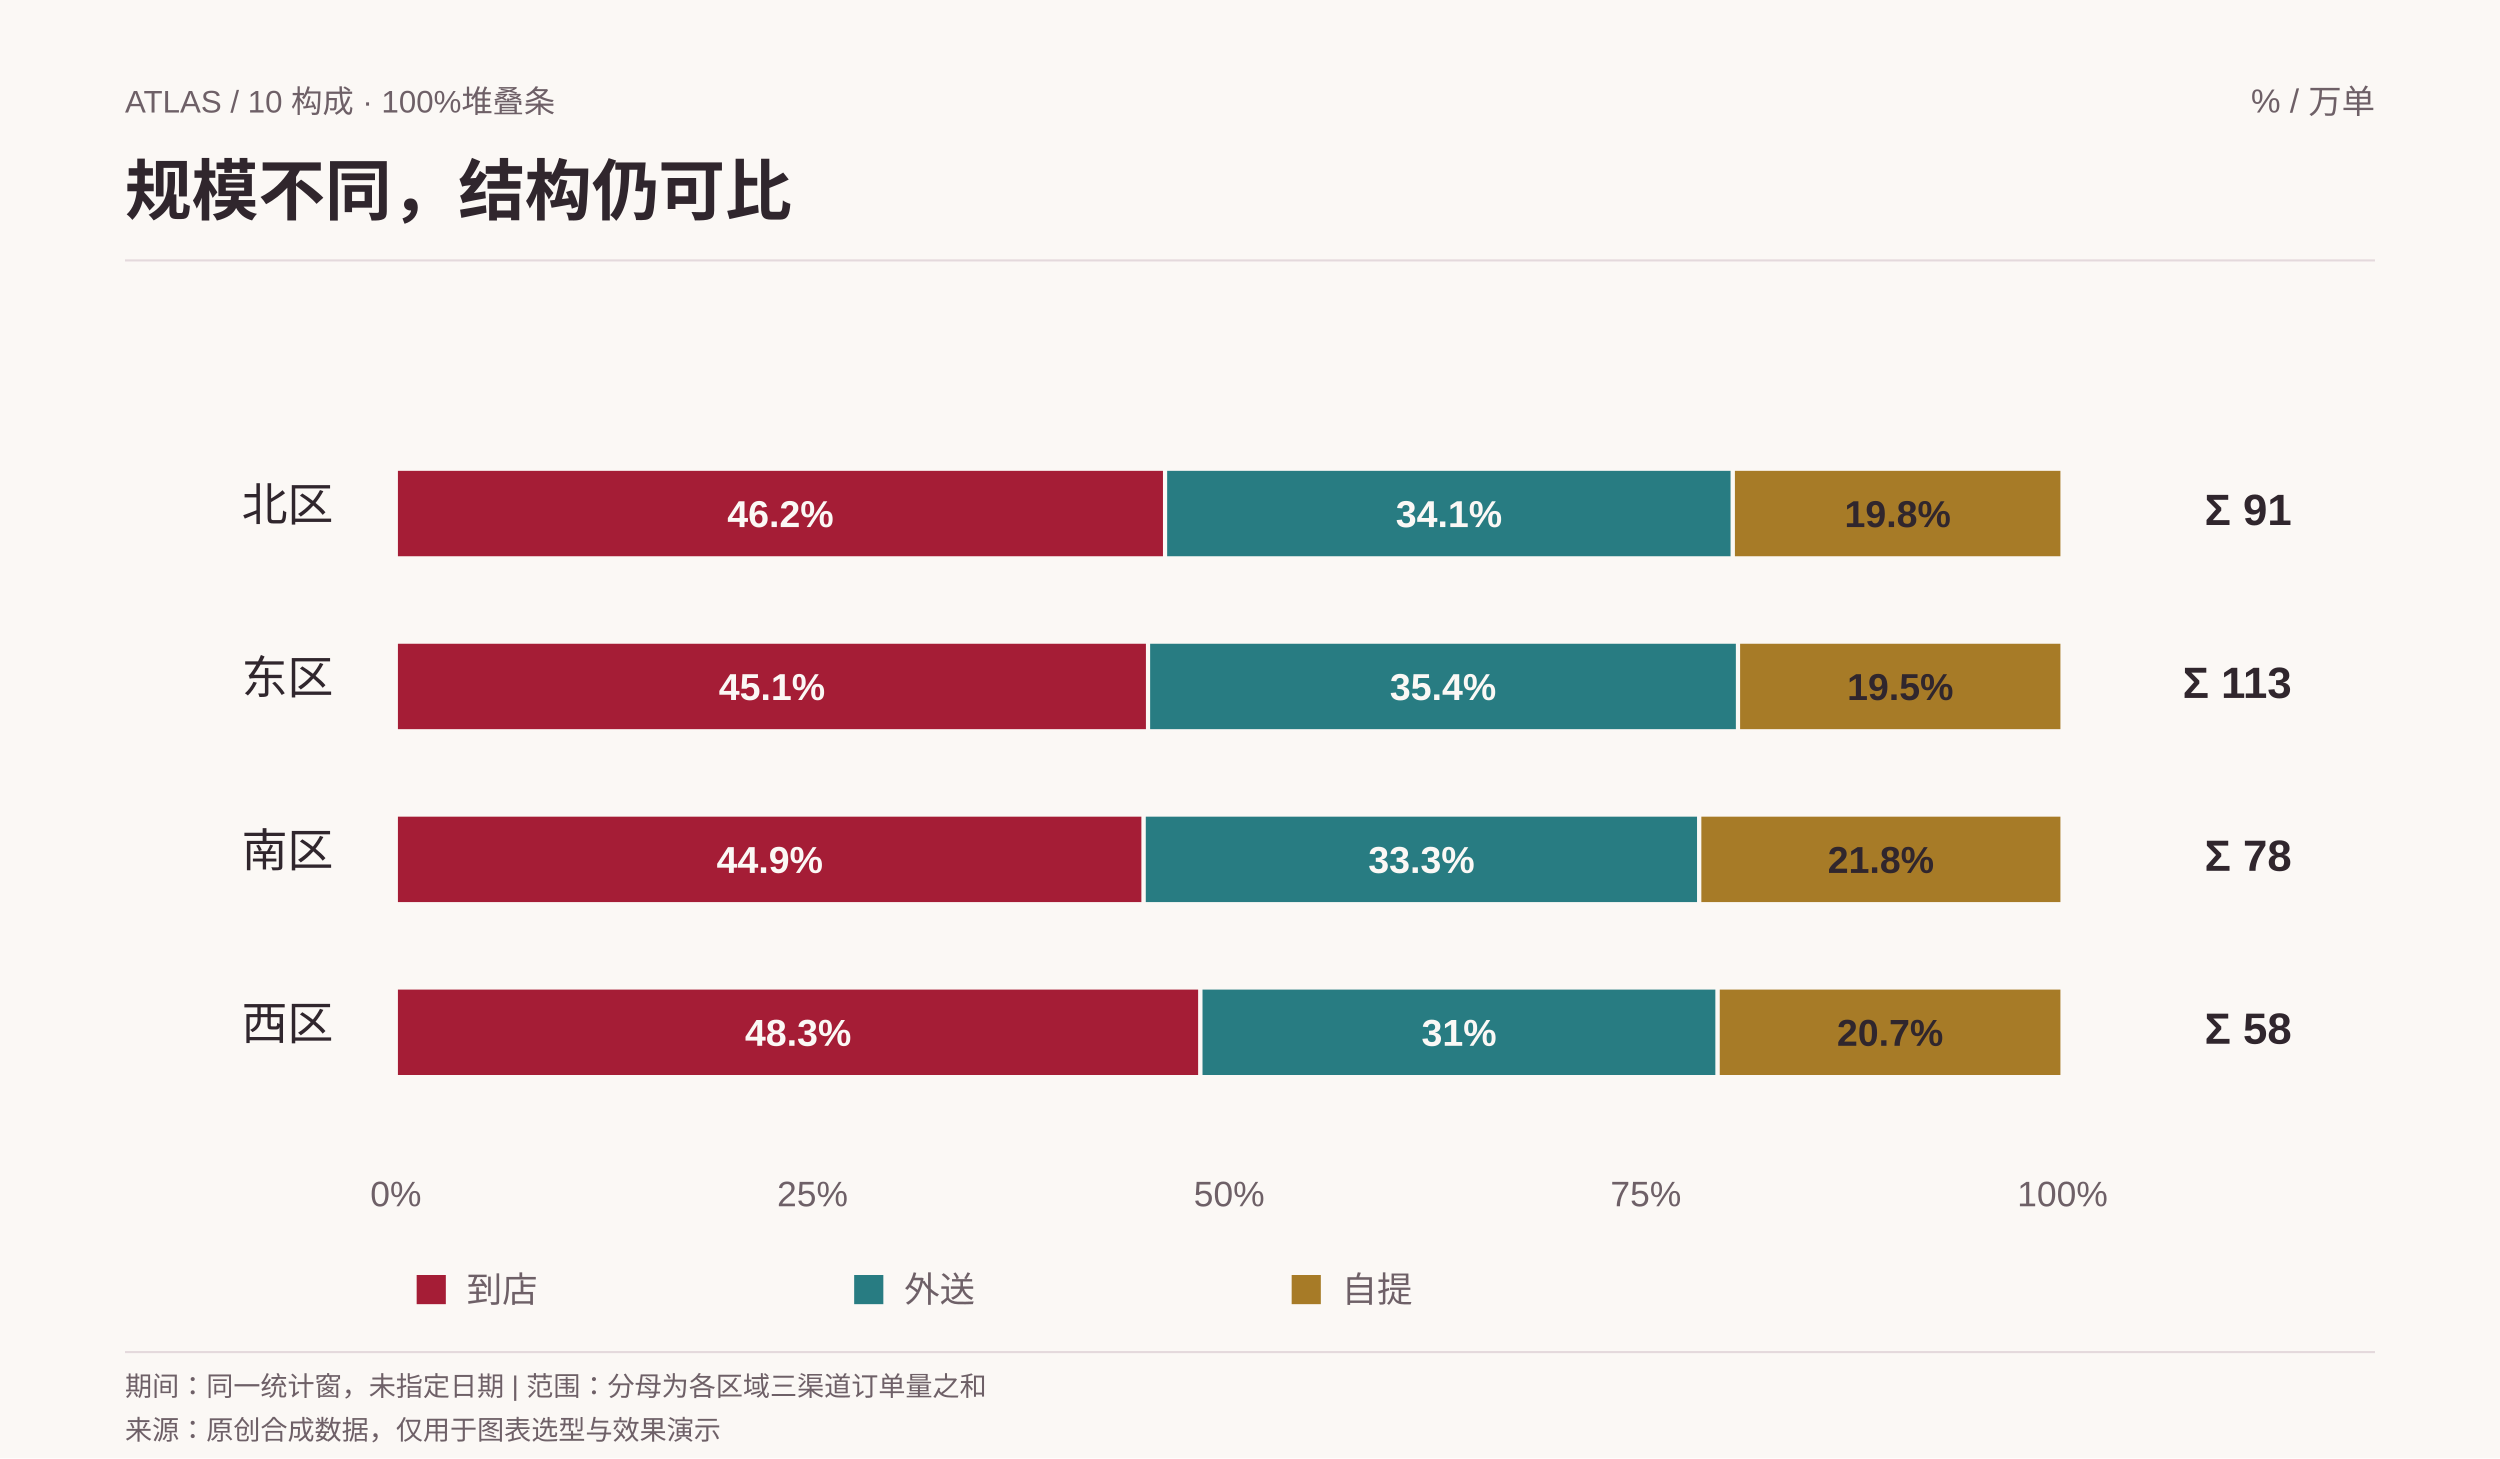
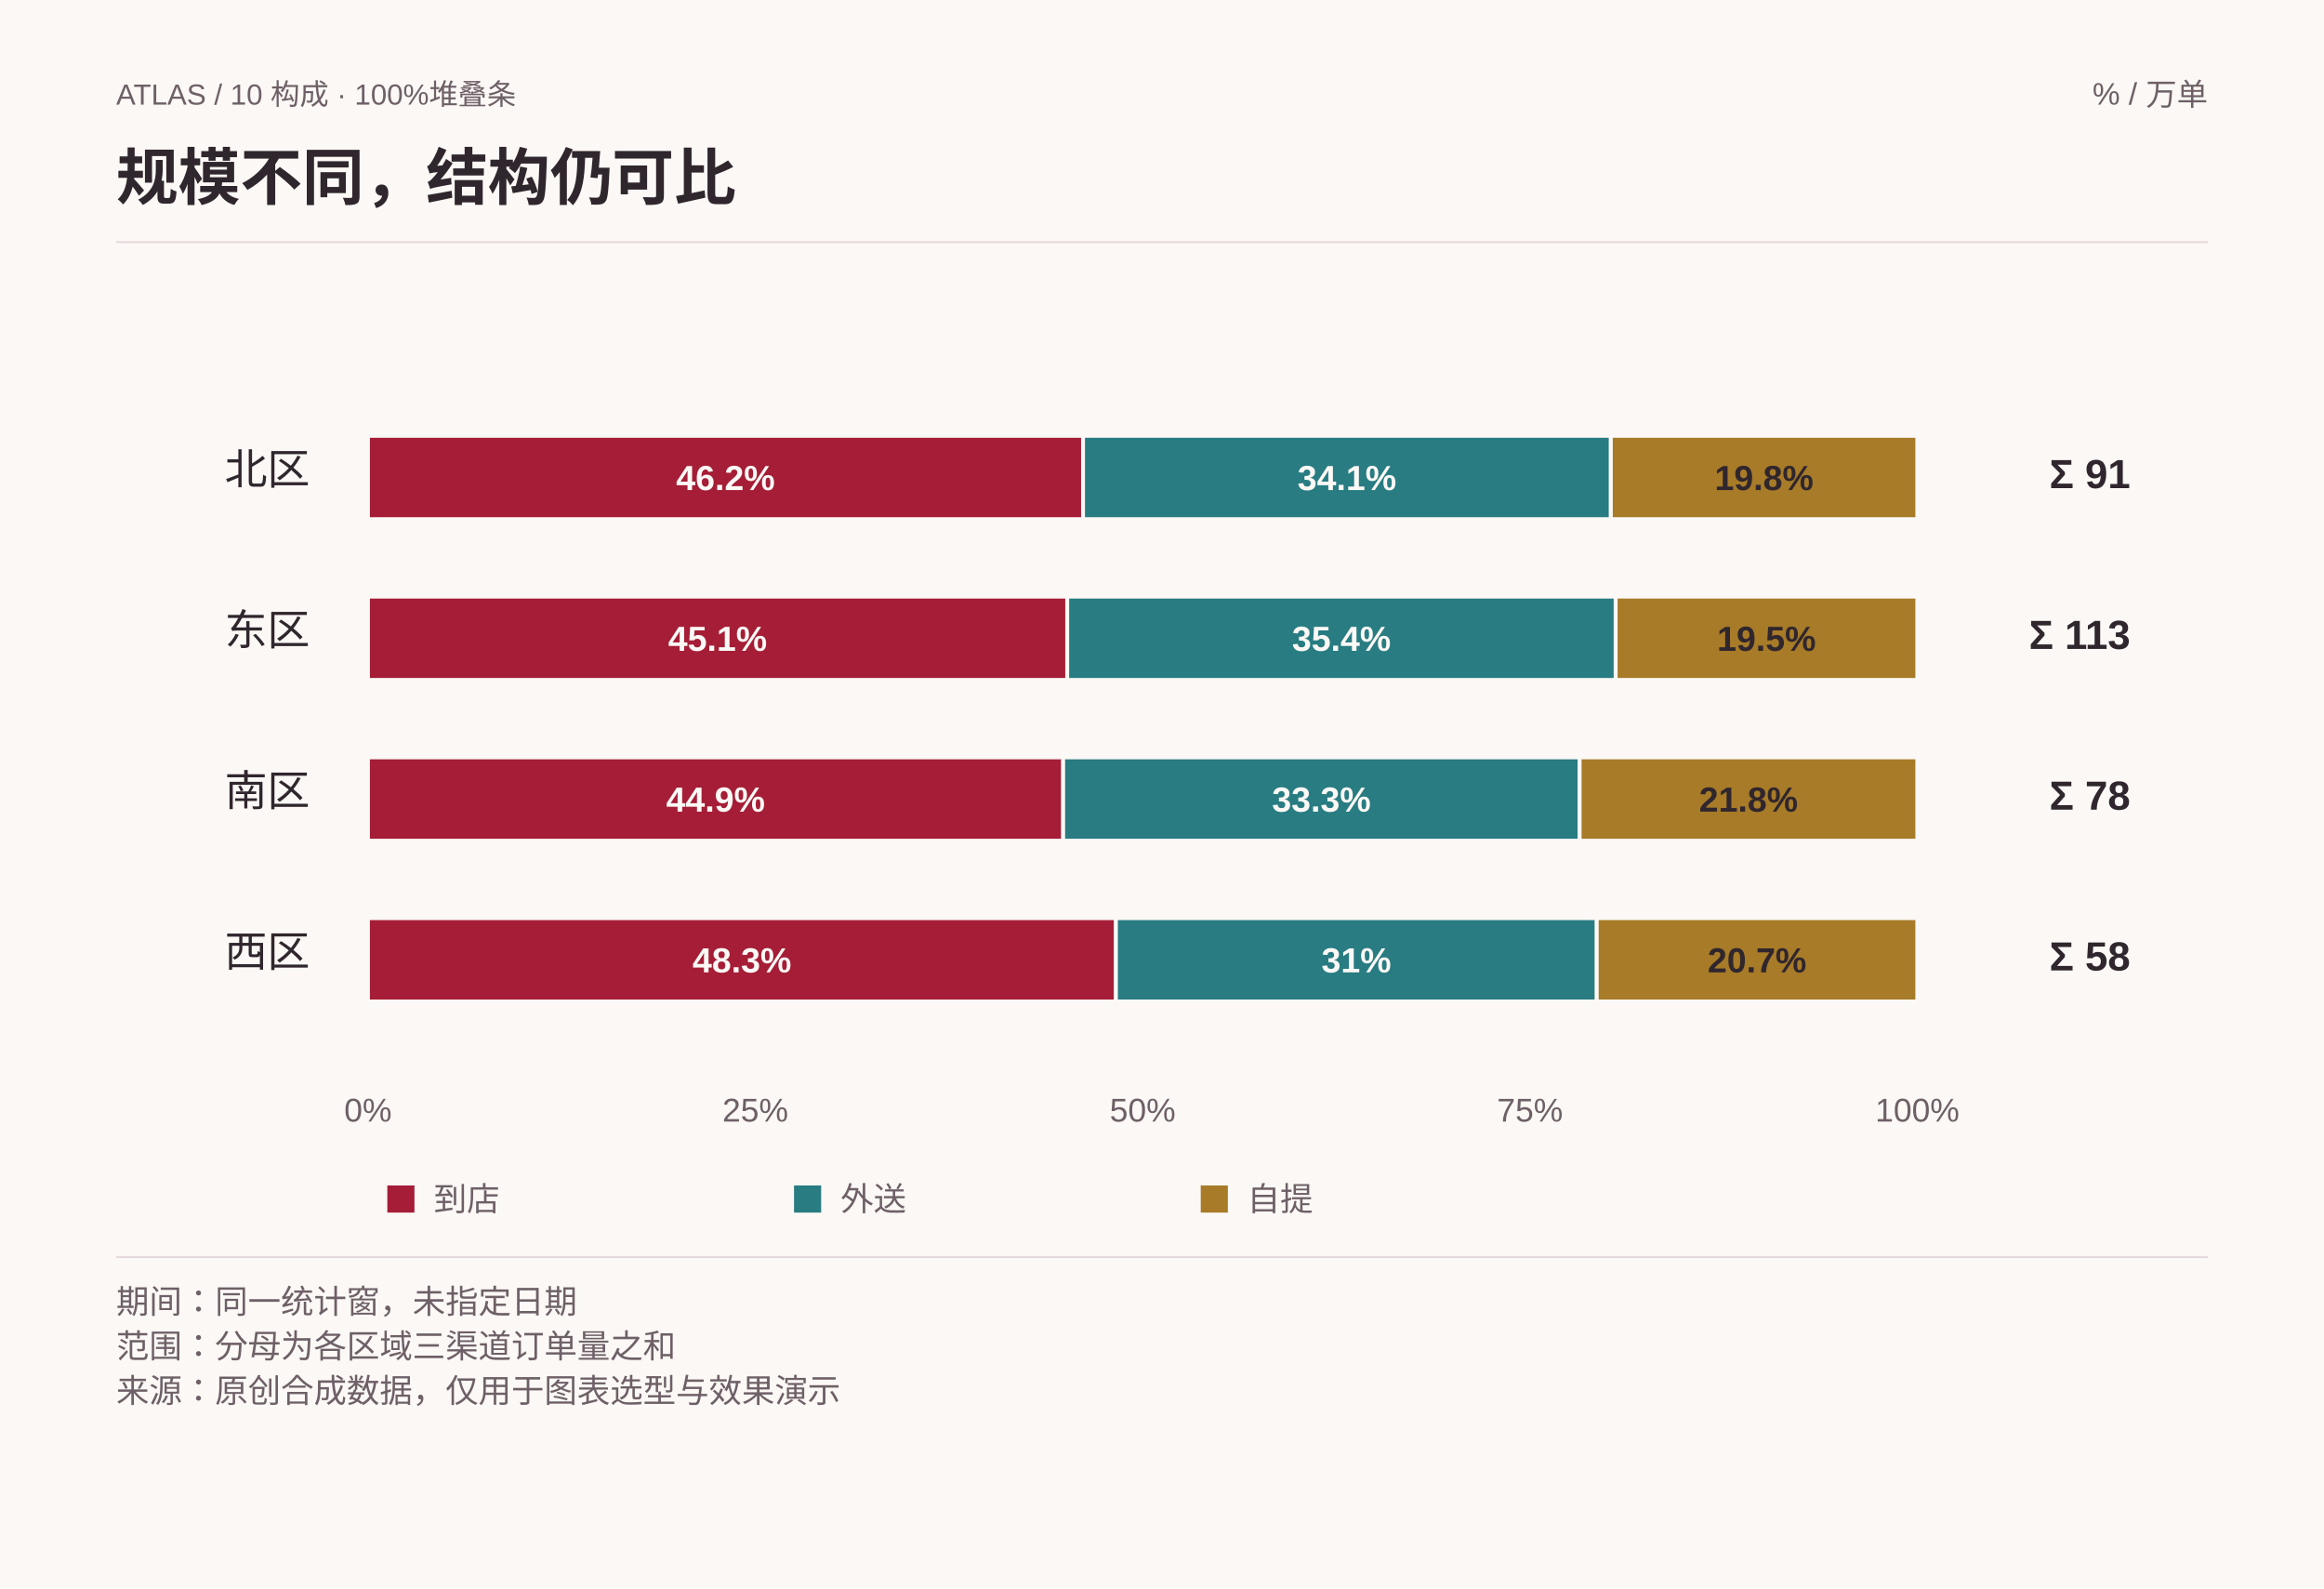
- <svg xmlns="http://www.w3.org/2000/svg" viewBox="0 0 1200 700" width="1200" height="700" role="img" aria-labelledby="title-percentstack desc-percentstack">
+ <svg xmlns="http://www.w3.org/2000/svg" viewBox="0 0 1200 820" width="1200" height="820" role="img" aria-labelledby="title-percentstack desc-percentstack">
  <g font-family="Arial, Microsoft YaHei, sans-serif">
-     <rect x="0" y="0" width="1200" height="700" fill="#FBF8F5" stroke="none" stroke-width="1" rx="0" />
+     <rect x="0" y="0" width="1200" height="820" fill="#FBF8F5" stroke="none" stroke-width="1" rx="0" />
    <text x="60" y="54" font-size="15" fill="#6E6067" text-anchor="start" font-weight="400">ATLAS / 10     构成 · 100%堆叠条</text>
    <text x="60" y="103" font-size="32" fill="#30262D" text-anchor="start" font-weight="700">规模不同，结构仍可比</text>
    <text x="1140" y="54" font-size="16" fill="#6E6067" text-anchor="end" font-weight="400">% / 万单</text>
    <line x1="60" y1="125" x2="1140" y2="125" stroke="#E4D9DC" stroke-width="1" />
    <text x="160" y="250" font-size="22" fill="#30262D" text-anchor="end" font-weight="400">北区</text>
    <g data-key="0" opacity="1">
      <rect x="190" y="225" width="369.231" height="43" fill="#A51D36" stroke="#FBF8F5" stroke-width="2" rx="0" />
      <text x="374.615" y="253" font-size="18" fill="#FBF8F5" text-anchor="middle" font-weight="700">46.2%</text>
    </g>
    <g data-key="0" opacity="1">
      <rect x="559.231" y="225" width="272.527" height="43" fill="#287C82" stroke="#FBF8F5" stroke-width="2" rx="0" />
      <text x="695.495" y="253" font-size="18" fill="#FBF8F5" text-anchor="middle" font-weight="700">34.1%</text>
    </g>
    <g data-key="0" opacity="1">
      <rect x="831.758" y="225" width="158.242" height="43" fill="#A77B27" stroke="#FBF8F5" stroke-width="2" rx="0" />
      <text x="910.879" y="253" font-size="18" fill="#30262D" text-anchor="middle" font-weight="700">19.8%</text>
    </g>
    <text x="1100" y="252" font-size="21" fill="#30262D" text-anchor="end" font-weight="600">Σ 91</text>
    <text x="160" y="333" font-size="22" fill="#30262D" text-anchor="end" font-weight="400">东区</text>
    <g data-key="1" opacity="1">
      <rect x="190" y="308" width="361.062" height="43" fill="#A51D36" stroke="#FBF8F5" stroke-width="2" rx="0" />
      <text x="370.531" y="336" font-size="18" fill="#FBF8F5" text-anchor="middle" font-weight="700">45.1%</text>
    </g>
    <g data-key="1" opacity="1">
      <rect x="551.062" y="308" width="283.186" height="43" fill="#287C82" stroke="#FBF8F5" stroke-width="2" rx="0" />
      <text x="692.655" y="336" font-size="18" fill="#FBF8F5" text-anchor="middle" font-weight="700">35.4%</text>
    </g>
    <g data-key="1" opacity="1">
      <rect x="834.248" y="308" width="155.752" height="43" fill="#A77B27" stroke="#FBF8F5" stroke-width="2" rx="0" />
      <text x="912.124" y="336" font-size="18" fill="#30262D" text-anchor="middle" font-weight="700">19.5%</text>
    </g>
    <text x="1100" y="335" font-size="21" fill="#30262D" text-anchor="end" font-weight="600">Σ 113</text>
    <text x="160" y="416" font-size="22" fill="#30262D" text-anchor="end" font-weight="400">南区</text>
    <g data-key="2" opacity="1">
      <rect x="190" y="391" width="358.974" height="43" fill="#A51D36" stroke="#FBF8F5" stroke-width="2" rx="0" />
      <text x="369.487" y="419" font-size="18" fill="#FBF8F5" text-anchor="middle" font-weight="700">44.9%</text>
    </g>
    <g data-key="2" opacity="1">
      <rect x="548.974" y="391" width="266.667" height="43" fill="#287C82" stroke="#FBF8F5" stroke-width="2" rx="0" />
      <text x="682.308" y="419" font-size="18" fill="#FBF8F5" text-anchor="middle" font-weight="700">33.3%</text>
    </g>
    <g data-key="2" opacity="1">
      <rect x="815.641" y="391" width="174.359" height="43" fill="#A77B27" stroke="#FBF8F5" stroke-width="2" rx="0" />
      <text x="902.821" y="419" font-size="18" fill="#30262D" text-anchor="middle" font-weight="700">21.8%</text>
    </g>
    <text x="1100" y="418" font-size="21" fill="#30262D" text-anchor="end" font-weight="600">Σ 78</text>
    <text x="160" y="499" font-size="22" fill="#30262D" text-anchor="end" font-weight="400">西区</text>
    <g data-key="3" opacity="1">
      <rect x="190" y="474" width="386.207" height="43" fill="#A51D36" stroke="#FBF8F5" stroke-width="2" rx="0" />
      <text x="383.103" y="502" font-size="18" fill="#FBF8F5" text-anchor="middle" font-weight="700">48.3%</text>
    </g>
    <g data-key="3" opacity="1">
      <rect x="576.207" y="474" width="248.276" height="43" fill="#287C82" stroke="#FBF8F5" stroke-width="2" rx="0" />
      <text x="700.345" y="502" font-size="18" fill="#FBF8F5" text-anchor="middle" font-weight="700">31%</text>
    </g>
    <g data-key="3" opacity="1">
      <rect x="824.483" y="474" width="165.517" height="43" fill="#A77B27" stroke="#FBF8F5" stroke-width="2" rx="0" />
      <text x="907.241" y="502" font-size="18" fill="#30262D" text-anchor="middle" font-weight="700">20.7%</text>
    </g>
    <text x="1100" y="501" font-size="21" fill="#30262D" text-anchor="end" font-weight="600">Σ 58</text>
    <text x="190" y="579" font-size="17" fill="#6E6067" text-anchor="middle" font-weight="400">0%</text>
    <text x="390" y="579" font-size="17" fill="#6E6067" text-anchor="middle" font-weight="400">25%</text>
    <text x="590" y="579" font-size="17" fill="#6E6067" text-anchor="middle" font-weight="400">50%</text>
    <text x="790" y="579" font-size="17" fill="#6E6067" text-anchor="middle" font-weight="400">75%</text>
    <text x="990" y="579" font-size="17" fill="#6E6067" text-anchor="middle" font-weight="400">100%</text>
    <rect x="200" y="612" width="14" height="14" fill="#A51D36" stroke="none" stroke-width="1" rx="0" />
    <text x="224" y="625" font-size="17" fill="#6E6067" text-anchor="start" font-weight="400">到店</text>
    <rect x="410" y="612" width="14" height="14" fill="#287C82" stroke="none" stroke-width="1" rx="0" />
    <text x="434" y="625" font-size="17" fill="#6E6067" text-anchor="start" font-weight="400">外送</text>
    <rect x="620" y="612" width="14" height="14" fill="#A77B27" stroke="none" stroke-width="1" rx="0" />
    <text x="644" y="625" font-size="17" fill="#6E6067" text-anchor="start" font-weight="400">自提</text>
    <line x1="60" y1="649" x2="1140" y2="649" stroke="#E4D9DC" stroke-width="1" />
-     <text x="60" y="670" font-size="13" fill="#6E6067" text-anchor="start" font-weight="400">期间：同一统计窗，未指定日期  |  范围：分母为各区域三渠道订单量之和</text>
-     <text x="60" y="691" font-size="13" fill="#6E6067" text-anchor="start" font-weight="400">来源：原创合成数据，仅用于图表选型与效果演示</text>
+     <text x="60" y="678" font-size="17" fill="#6E6067" text-anchor="start" font-weight="400">期间：同一统计窗，未指定日期</text>
+     <text x="60" y="701" font-size="17" fill="#6E6067" text-anchor="start" font-weight="400">范围：分母为各区域三渠道订单量之和</text>
+     <text x="60" y="724" font-size="17" fill="#6E6067" text-anchor="start" font-weight="400">来源：原创合成数据，仅用于图表选型与效果演示</text>
  </g>
</svg>
